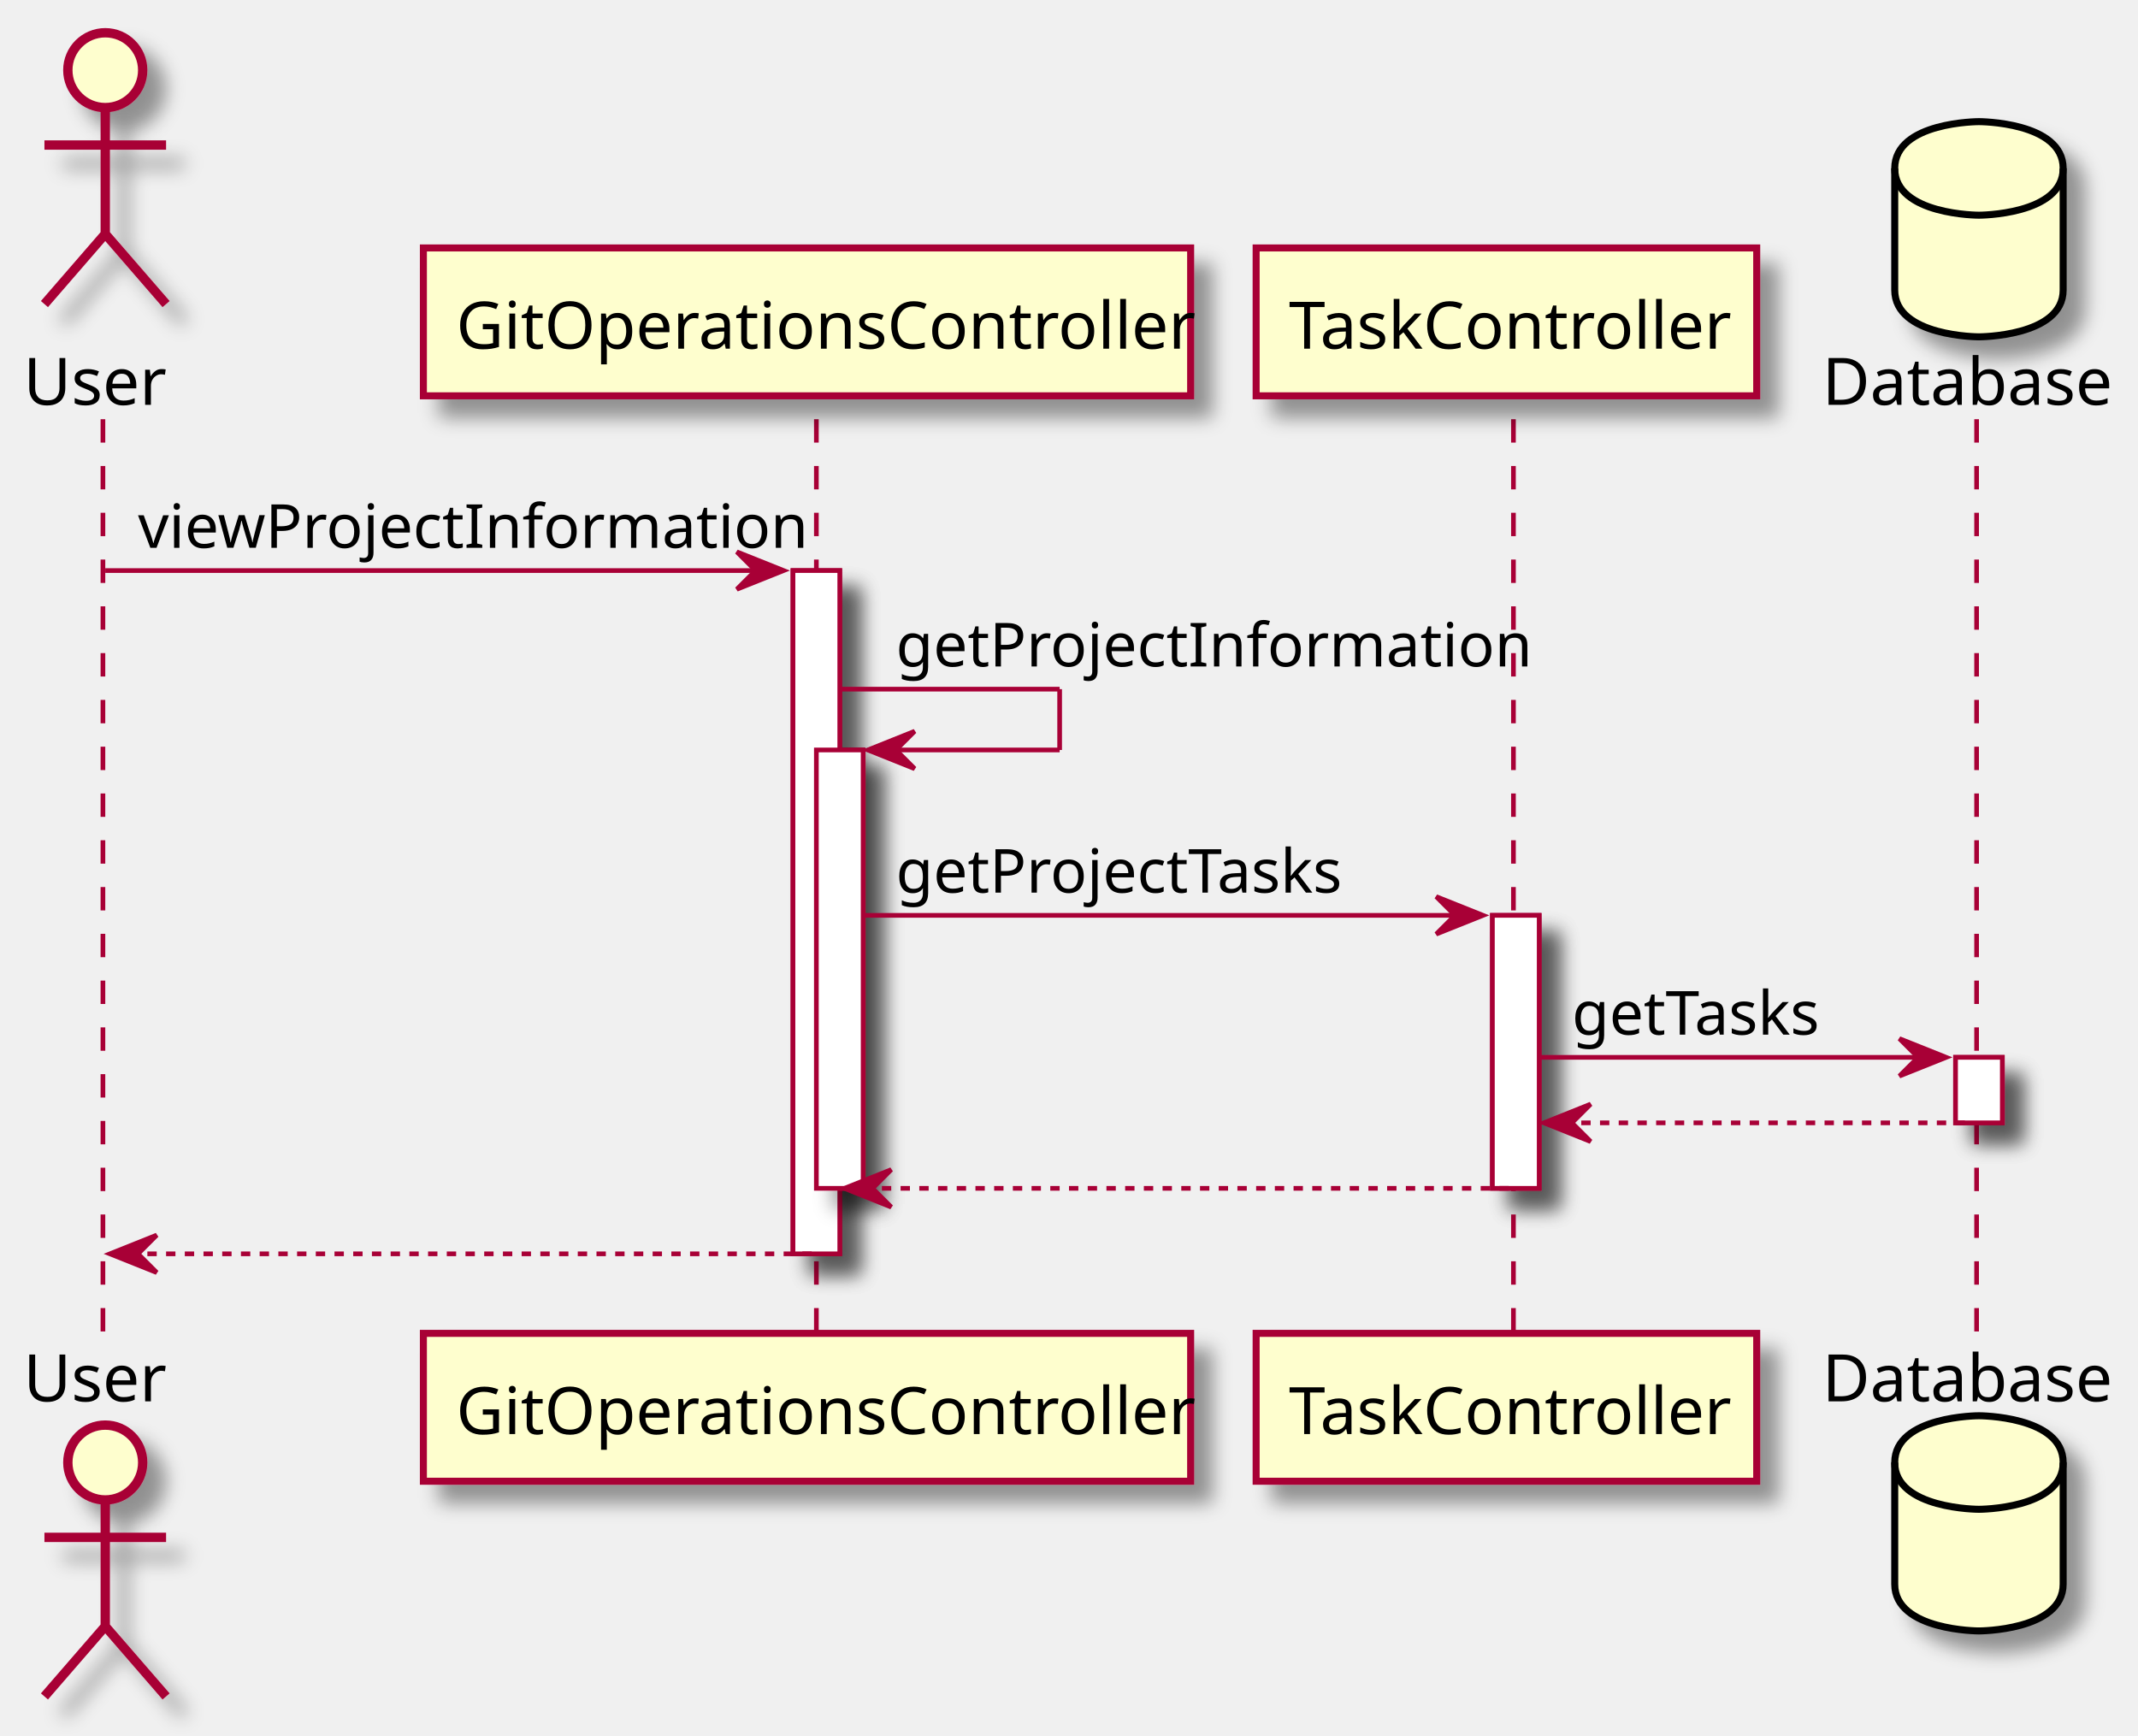
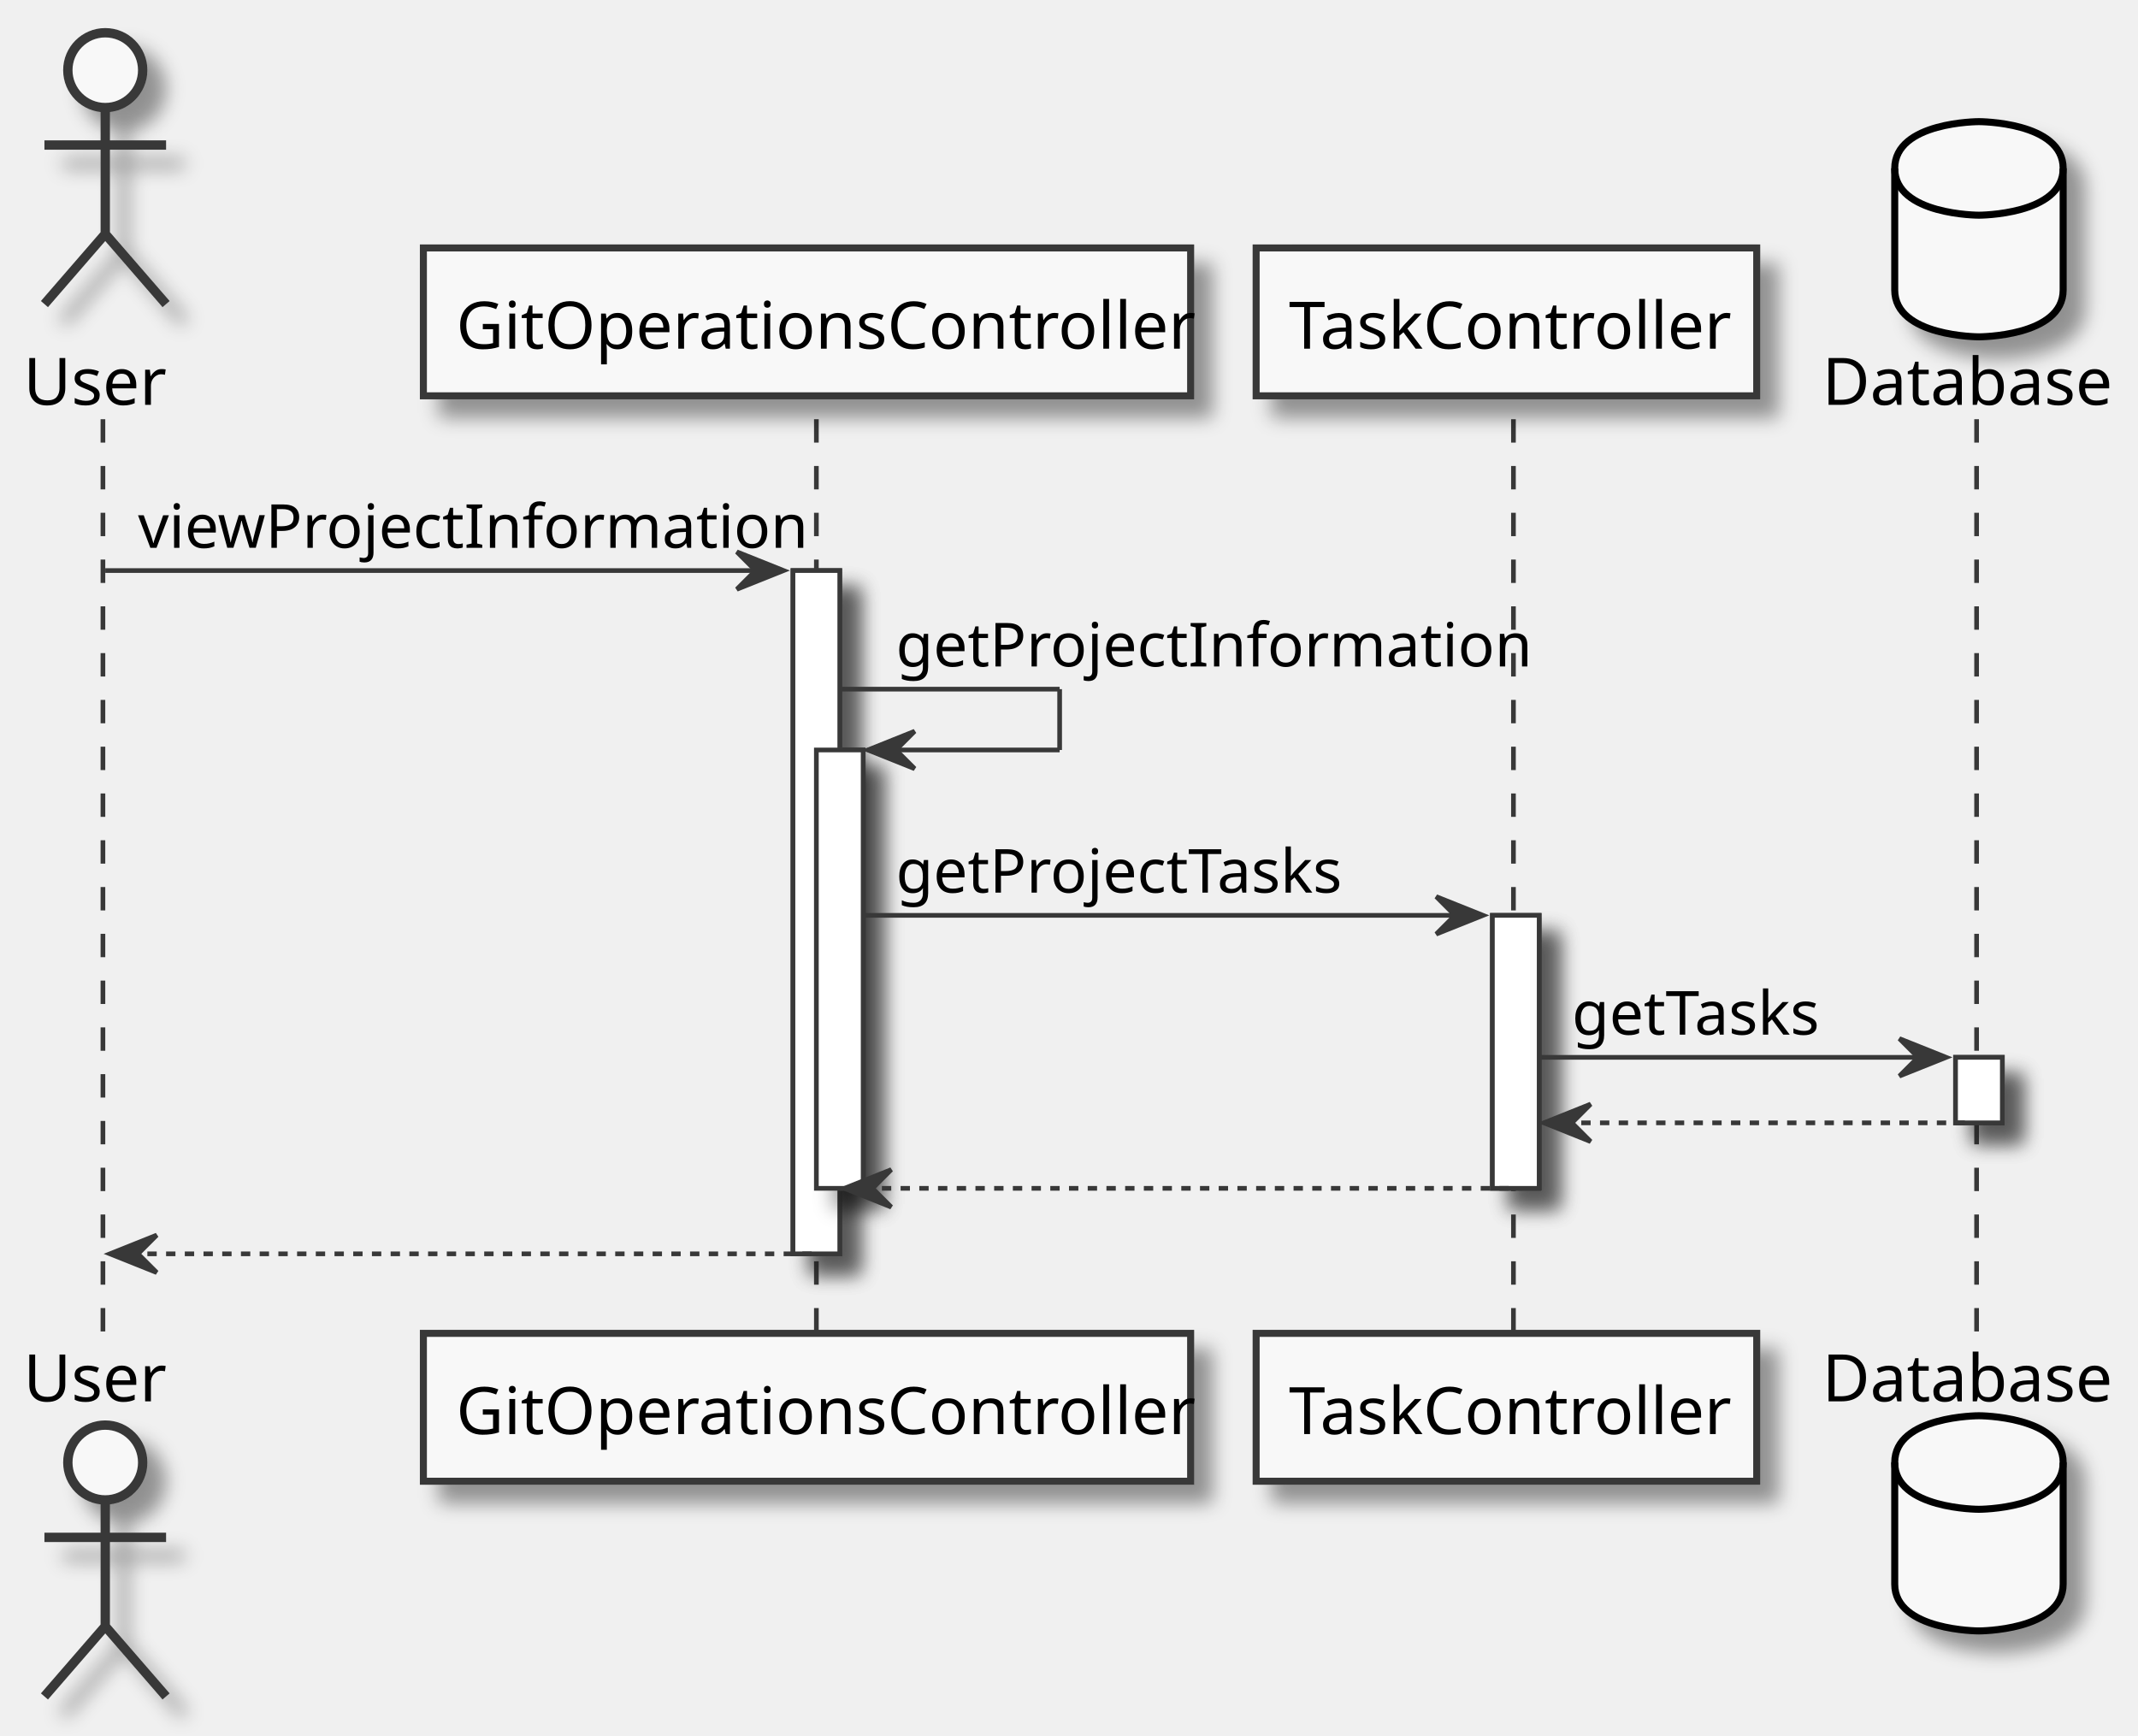
<svg xmlns="http://www.w3.org/2000/svg" contentScriptType="application/ecmascript" contentStyleType="text/css" height="371px" preserveAspectRatio="none" style="width:457px;height:371px;" version="1.1" viewBox="0 0 457 371" width="457px" zoomAndPan="magnify">
  <defs>
-     <filter height="300%" id="fv1i2or6givef" width="300%" x="-1" y="-1">
+     <filter height="300%" id="f1wgpe6jz697yr" width="300%" x="-1" y="-1">
      <feGaussianBlur result="blurOut" stdDeviation="2.0" />
      <feColorMatrix in="blurOut" result="blurOut2" type="matrix" values="0 0 0 0 0 0 0 0 0 0 0 0 0 0 0 0 0 0 .4 0" />
      <feOffset dx="4.0" dy="4.0" in="blurOut2" result="blurOut3" />
      <feBlend in="SourceGraphic" in2="blurOut3" mode="normal" />
    </filter>
  </defs>
  <g>
-     <rect fill="#FFFFFF" filter="url(#fv1i2or6givef)" height="146.055" style="stroke:#A80036;stroke-width:1.0;" width="10" x="169.5" y="121.961" />
-     <rect fill="#FFFFFF" filter="url(#fv1i2or6givef)" height="93.703" style="stroke:#A80036;stroke-width:1.0;" width="10" x="174.5" y="160.312" />
-     <rect fill="#FFFFFF" filter="url(#fv1i2or6givef)" height="58.352" style="stroke:#A80036;stroke-width:1.0;" width="10" x="319" y="195.664" />
-     <rect fill="#FFFFFF" filter="url(#fv1i2or6givef)" height="14" style="stroke:#A80036;stroke-width:1.0;" width="10" x="418" y="226.016" />
-     <line style="stroke:#A80036;stroke-width:1.0;stroke-dasharray:5.0,5.0;" x1="22" x2="22" y1="89.609" y2="286.016" />
-     <line style="stroke:#A80036;stroke-width:1.0;stroke-dasharray:5.0,5.0;" x1="174.5" x2="174.5" y1="89.609" y2="286.016" />
-     <line style="stroke:#A80036;stroke-width:1.0;stroke-dasharray:5.0,5.0;" x1="323.5" x2="323.5" y1="89.609" y2="286.016" />
-     <line style="stroke:#A80036;stroke-width:1.0;stroke-dasharray:5.0,5.0;" x1="422.5" x2="422.5" y1="89.609" y2="286.016" />
+     <rect fill="#FFFFFF" filter="url(#f1wgpe6jz697yr)" height="146.055" style="stroke:#383838;stroke-width:1.0;" width="10" x="169.5" y="121.961" />
+     <rect fill="#FFFFFF" filter="url(#f1wgpe6jz697yr)" height="93.703" style="stroke:#383838;stroke-width:1.0;" width="10" x="174.5" y="160.312" />
+     <rect fill="#FFFFFF" filter="url(#f1wgpe6jz697yr)" height="58.352" style="stroke:#383838;stroke-width:1.0;" width="10" x="319" y="195.664" />
+     <rect fill="#FFFFFF" filter="url(#f1wgpe6jz697yr)" height="14" style="stroke:#383838;stroke-width:1.0;" width="10" x="418" y="226.016" />
+     <line style="stroke:#383838;stroke-width:1.0;stroke-dasharray:5.0,5.0;" x1="22" x2="22" y1="89.609" y2="286.016" />
+     <line style="stroke:#383838;stroke-width:1.0;stroke-dasharray:5.0,5.0;" x1="174.5" x2="174.5" y1="89.609" y2="286.016" />
+     <line style="stroke:#383838;stroke-width:1.0;stroke-dasharray:5.0,5.0;" x1="323.5" x2="323.5" y1="89.609" y2="286.016" />
+     <line style="stroke:#383838;stroke-width:1.0;stroke-dasharray:5.0,5.0;" x1="422.5" x2="422.5" y1="89.609" y2="286.016" />
    <text fill="#000000" font-family="sans-serif" font-size="14" lengthAdjust="spacing" textLength="29" x="5" y="86.533">User</text>
-     <ellipse cx="22.5" cy="15" fill="#FEFECE" filter="url(#fv1i2or6givef)" rx="8" ry="8" style="stroke:#A80036;stroke-width:2.0;" />
-     <path d="M22.5,23 L22.5,50 M9.5,31 L35.5,31 M22.5,50 L9.5,65 M22.5,50 L35.5,65 " fill="none" filter="url(#fv1i2or6givef)" style="stroke:#A80036;stroke-width:2.0;" />
+     <ellipse cx="22.5" cy="15" fill="#F8F8F8" filter="url(#f1wgpe6jz697yr)" rx="8" ry="8" style="stroke:#383838;stroke-width:2.0;" />
+     <path d="M22.5,23 L22.5,50 M9.5,31 L35.5,31 M22.5,50 L9.5,65 M22.5,50 L35.5,65 " fill="none" filter="url(#f1wgpe6jz697yr)" style="stroke:#383838;stroke-width:2.0;" />
    <text fill="#000000" font-family="sans-serif" font-size="14" lengthAdjust="spacing" textLength="29" x="5" y="299.549">User</text>
-     <ellipse cx="22.5" cy="312.625" fill="#FEFECE" filter="url(#fv1i2or6givef)" rx="8" ry="8" style="stroke:#A80036;stroke-width:2.0;" />
-     <path d="M22.5,320.625 L22.5,347.625 M9.5,328.625 L35.5,328.625 M22.5,347.625 L9.5,362.625 M22.5,347.625 L35.5,362.625 " fill="none" filter="url(#fv1i2or6givef)" style="stroke:#A80036;stroke-width:2.0;" />
-     <rect fill="#FEFECE" filter="url(#fv1i2or6givef)" height="31.609" style="stroke:#A80036;stroke-width:1.5;" width="164" x="90.5" y="53" />
+     <ellipse cx="22.5" cy="312.625" fill="#F8F8F8" filter="url(#f1wgpe6jz697yr)" rx="8" ry="8" style="stroke:#383838;stroke-width:2.0;" />
+     <path d="M22.5,320.625 L22.5,347.625 M9.5,328.625 L35.5,328.625 M22.5,347.625 L9.5,362.625 M22.5,347.625 L35.5,362.625 " fill="none" filter="url(#f1wgpe6jz697yr)" style="stroke:#383838;stroke-width:2.0;" />
+     <rect fill="#F8F8F8" filter="url(#f1wgpe6jz697yr)" height="31.609" style="stroke:#383838;stroke-width:1.5;" width="164" x="90.5" y="53" />
    <text fill="#000000" font-family="sans-serif" font-size="14" lengthAdjust="spacing" textLength="150" x="97.5" y="74.533">GitOperationsController</text>
-     <rect fill="#FEFECE" filter="url(#fv1i2or6givef)" height="31.609" style="stroke:#A80036;stroke-width:1.5;" width="164" x="90.5" y="285.016" />
+     <rect fill="#F8F8F8" filter="url(#f1wgpe6jz697yr)" height="31.609" style="stroke:#383838;stroke-width:1.5;" width="164" x="90.5" y="285.016" />
    <text fill="#000000" font-family="sans-serif" font-size="14" lengthAdjust="spacing" textLength="150" x="97.5" y="306.549">GitOperationsController</text>
-     <rect fill="#FEFECE" filter="url(#fv1i2or6givef)" height="31.609" style="stroke:#A80036;stroke-width:1.5;" width="107" x="268.5" y="53" />
+     <rect fill="#F8F8F8" filter="url(#f1wgpe6jz697yr)" height="31.609" style="stroke:#383838;stroke-width:1.5;" width="107" x="268.5" y="53" />
    <text fill="#000000" font-family="sans-serif" font-size="14" lengthAdjust="spacing" textLength="93" x="275.5" y="74.533">TaskController</text>
-     <rect fill="#FEFECE" filter="url(#fv1i2or6givef)" height="31.609" style="stroke:#A80036;stroke-width:1.5;" width="107" x="268.5" y="285.016" />
+     <rect fill="#F8F8F8" filter="url(#f1wgpe6jz697yr)" height="31.609" style="stroke:#383838;stroke-width:1.5;" width="107" x="268.5" y="285.016" />
    <text fill="#000000" font-family="sans-serif" font-size="14" lengthAdjust="spacing" textLength="93" x="275.5" y="306.549">TaskController</text>
    <text fill="#000000" font-family="sans-serif" font-size="14" lengthAdjust="spacing" textLength="61" x="389.5" y="86.533">Database</text>
-     <path d="M405,36 C405,26 423,26 423,26 C423,26 441,26 441,36 L441,62 C441,72 423,72 423,72 C423,72 405,72 405,62 L405,36 " fill="#FEFECE" filter="url(#fv1i2or6givef)" style="stroke:#000000;stroke-width:1.5;" />
+     <path d="M405,36 C405,26 423,26 423,26 C423,26 441,26 441,36 L441,62 C441,72 423,72 423,72 C423,72 405,72 405,62 L405,36 " fill="#F8F8F8" filter="url(#f1wgpe6jz697yr)" style="stroke:#000000;stroke-width:1.5;" />
    <path d="M405,36 C405,46 423,46 423,46 C423,46 441,46 441,36 " fill="none" style="stroke:#000000;stroke-width:1.5;" />
    <text fill="#000000" font-family="sans-serif" font-size="14" lengthAdjust="spacing" textLength="61" x="389.5" y="299.549">Database</text>
-     <path d="M405,312.625 C405,302.625 423,302.625 423,302.625 C423,302.625 441,302.625 441,312.625 L441,338.625 C441,348.625 423,348.625 423,348.625 C423,348.625 405,348.625 405,338.625 L405,312.625 " fill="#FEFECE" filter="url(#fv1i2or6givef)" style="stroke:#000000;stroke-width:1.5;" />
+     <path d="M405,312.625 C405,302.625 423,302.625 423,302.625 C423,302.625 441,302.625 441,312.625 L441,338.625 C441,348.625 423,348.625 423,348.625 C423,348.625 405,348.625 405,338.625 L405,312.625 " fill="#F8F8F8" filter="url(#f1wgpe6jz697yr)" style="stroke:#000000;stroke-width:1.5;" />
    <path d="M405,312.625 C405,322.625 423,322.625 423,322.625 C423,322.625 441,322.625 441,312.625 " fill="none" style="stroke:#000000;stroke-width:1.5;" />
-     <rect fill="#FFFFFF" filter="url(#fv1i2or6givef)" height="146.055" style="stroke:#A80036;stroke-width:1.0;" width="10" x="169.5" y="121.961" />
-     <rect fill="#FFFFFF" filter="url(#fv1i2or6givef)" height="93.703" style="stroke:#A80036;stroke-width:1.0;" width="10" x="174.5" y="160.312" />
-     <rect fill="#FFFFFF" filter="url(#fv1i2or6givef)" height="58.352" style="stroke:#A80036;stroke-width:1.0;" width="10" x="319" y="195.664" />
-     <rect fill="#FFFFFF" filter="url(#fv1i2or6givef)" height="14" style="stroke:#A80036;stroke-width:1.0;" width="10" x="418" y="226.016" />
-     <polygon fill="#A80036" points="157.5,117.961,167.5,121.961,157.5,125.961,161.5,121.961" style="stroke:#A80036;stroke-width:1.0;" />
-     <line style="stroke:#A80036;stroke-width:1.0;" x1="22.5" x2="163.5" y1="121.961" y2="121.961" />
+     <rect fill="#FFFFFF" filter="url(#f1wgpe6jz697yr)" height="146.055" style="stroke:#383838;stroke-width:1.0;" width="10" x="169.5" y="121.961" />
+     <rect fill="#FFFFFF" filter="url(#f1wgpe6jz697yr)" height="93.703" style="stroke:#383838;stroke-width:1.0;" width="10" x="174.5" y="160.312" />
+     <rect fill="#FFFFFF" filter="url(#f1wgpe6jz697yr)" height="58.352" style="stroke:#383838;stroke-width:1.0;" width="10" x="319" y="195.664" />
+     <rect fill="#FFFFFF" filter="url(#f1wgpe6jz697yr)" height="14" style="stroke:#383838;stroke-width:1.0;" width="10" x="418" y="226.016" />
+     <polygon fill="#383838" points="157.5,117.961,167.5,121.961,157.5,125.961,161.5,121.961" style="stroke:#383838;stroke-width:1.0;" />
+     <line style="stroke:#383838;stroke-width:1.0;" x1="22.5" x2="163.5" y1="121.961" y2="121.961" />
    <text fill="#000000" font-family="sans-serif" font-size="13" lengthAdjust="spacing" textLength="128" x="29.5" y="117.105">viewProjectInformation</text>
-     <line style="stroke:#A80036;stroke-width:1.0;" x1="179.5" x2="226.5" y1="147.312" y2="147.312" />
-     <line style="stroke:#A80036;stroke-width:1.0;" x1="226.5" x2="226.5" y1="147.312" y2="160.312" />
-     <line style="stroke:#A80036;stroke-width:1.0;" x1="185.5" x2="226.5" y1="160.312" y2="160.312" />
-     <polygon fill="#A80036" points="195.5,156.312,185.5,160.312,195.5,164.312,191.5,160.312" style="stroke:#A80036;stroke-width:1.0;" />
+     <line style="stroke:#383838;stroke-width:1.0;" x1="179.5" x2="226.5" y1="147.312" y2="147.312" />
+     <line style="stroke:#383838;stroke-width:1.0;" x1="226.5" x2="226.5" y1="147.312" y2="160.312" />
+     <line style="stroke:#383838;stroke-width:1.0;" x1="185.5" x2="226.5" y1="160.312" y2="160.312" />
+     <polygon fill="#383838" points="195.5,156.312,185.5,160.312,195.5,164.312,191.5,160.312" style="stroke:#383838;stroke-width:1.0;" />
    <text fill="#000000" font-family="sans-serif" font-size="13" lengthAdjust="spacing" textLength="122" x="191.5" y="142.456">getProjectInformation</text>
-     <polygon fill="#A80036" points="307,191.664,317,195.664,307,199.664,311,195.664" style="stroke:#A80036;stroke-width:1.0;" />
-     <line style="stroke:#A80036;stroke-width:1.0;" x1="184.5" x2="313" y1="195.664" y2="195.664" />
+     <polygon fill="#383838" points="307,191.664,317,195.664,307,199.664,311,195.664" style="stroke:#383838;stroke-width:1.0;" />
+     <line style="stroke:#383838;stroke-width:1.0;" x1="184.5" x2="313" y1="195.664" y2="195.664" />
    <text fill="#000000" font-family="sans-serif" font-size="13" lengthAdjust="spacing" textLength="94" x="191.5" y="190.808">getProjectTasks</text>
-     <polygon fill="#A80036" points="406,222.016,416,226.016,406,230.016,410,226.016" style="stroke:#A80036;stroke-width:1.0;" />
-     <line style="stroke:#A80036;stroke-width:1.0;" x1="329" x2="412" y1="226.016" y2="226.016" />
+     <polygon fill="#383838" points="406,222.016,416,226.016,406,230.016,410,226.016" style="stroke:#383838;stroke-width:1.0;" />
+     <line style="stroke:#383838;stroke-width:1.0;" x1="329" x2="412" y1="226.016" y2="226.016" />
    <text fill="#000000" font-family="sans-serif" font-size="13" lengthAdjust="spacing" textLength="53" x="336" y="221.159">getTasks</text>
-     <polygon fill="#A80036" points="340,236.016,330,240.016,340,244.016,336,240.016" style="stroke:#A80036;stroke-width:1.0;" />
-     <line style="stroke:#A80036;stroke-width:1.0;stroke-dasharray:2.0,2.0;" x1="334" x2="422" y1="240.016" y2="240.016" />
-     <polygon fill="#A80036" points="190.5,250.016,180.5,254.016,190.5,258.016,186.5,254.016" style="stroke:#A80036;stroke-width:1.0;" />
-     <line style="stroke:#A80036;stroke-width:1.0;stroke-dasharray:2.0,2.0;" x1="184.5" x2="323" y1="254.016" y2="254.016" />
-     <polygon fill="#A80036" points="33.5,264.016,23.5,268.016,33.5,272.016,29.5,268.016" style="stroke:#A80036;stroke-width:1.0;" />
-     <line style="stroke:#A80036;stroke-width:1.0;stroke-dasharray:2.0,2.0;" x1="27.5" x2="173.5" y1="268.016" y2="268.016" />
+     <polygon fill="#383838" points="340,236.016,330,240.016,340,244.016,336,240.016" style="stroke:#383838;stroke-width:1.0;" />
+     <line style="stroke:#383838;stroke-width:1.0;stroke-dasharray:2.0,2.0;" x1="334" x2="422" y1="240.016" y2="240.016" />
+     <polygon fill="#383838" points="190.5,250.016,180.5,254.016,190.5,258.016,186.5,254.016" style="stroke:#383838;stroke-width:1.0;" />
+     <line style="stroke:#383838;stroke-width:1.0;stroke-dasharray:2.0,2.0;" x1="184.5" x2="323" y1="254.016" y2="254.016" />
+     <polygon fill="#383838" points="33.5,264.016,23.5,268.016,33.5,272.016,29.5,268.016" style="stroke:#383838;stroke-width:1.0;" />
+     <line style="stroke:#383838;stroke-width:1.0;stroke-dasharray:2.0,2.0;" x1="27.5" x2="173.5" y1="268.016" y2="268.016" />
  </g>
</svg>
